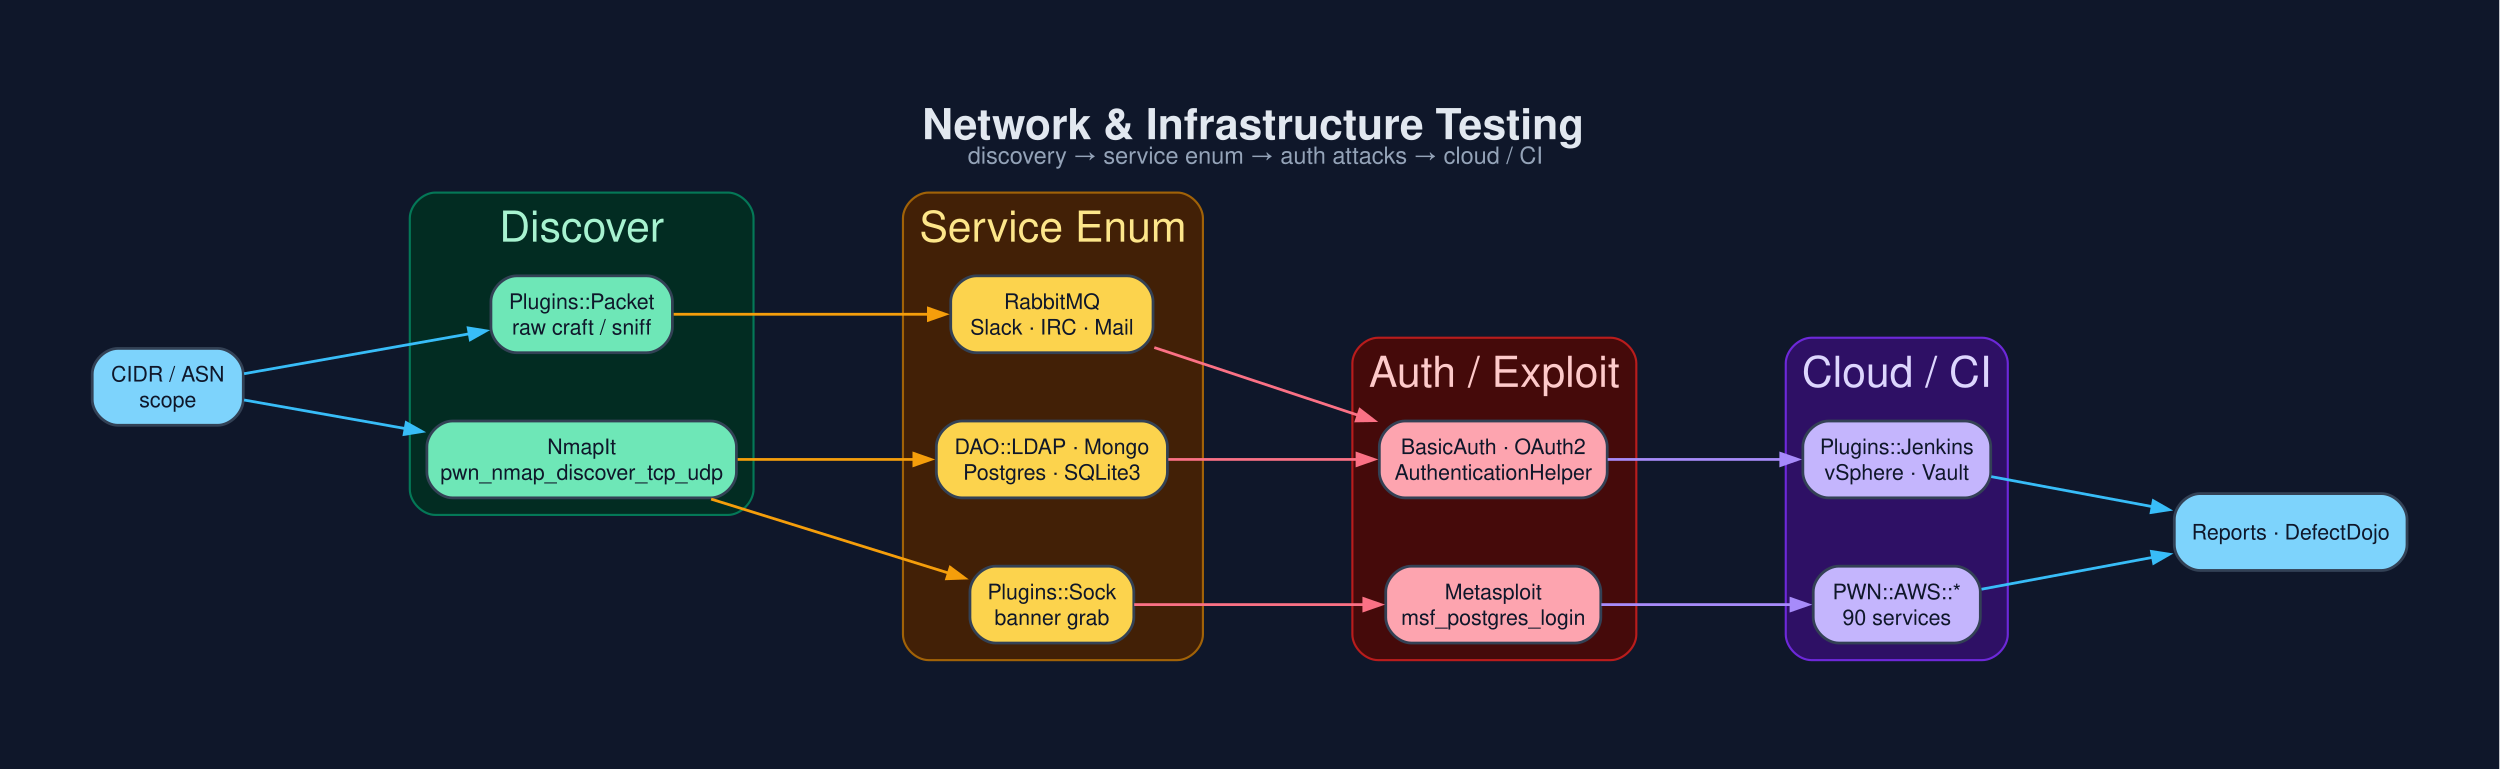
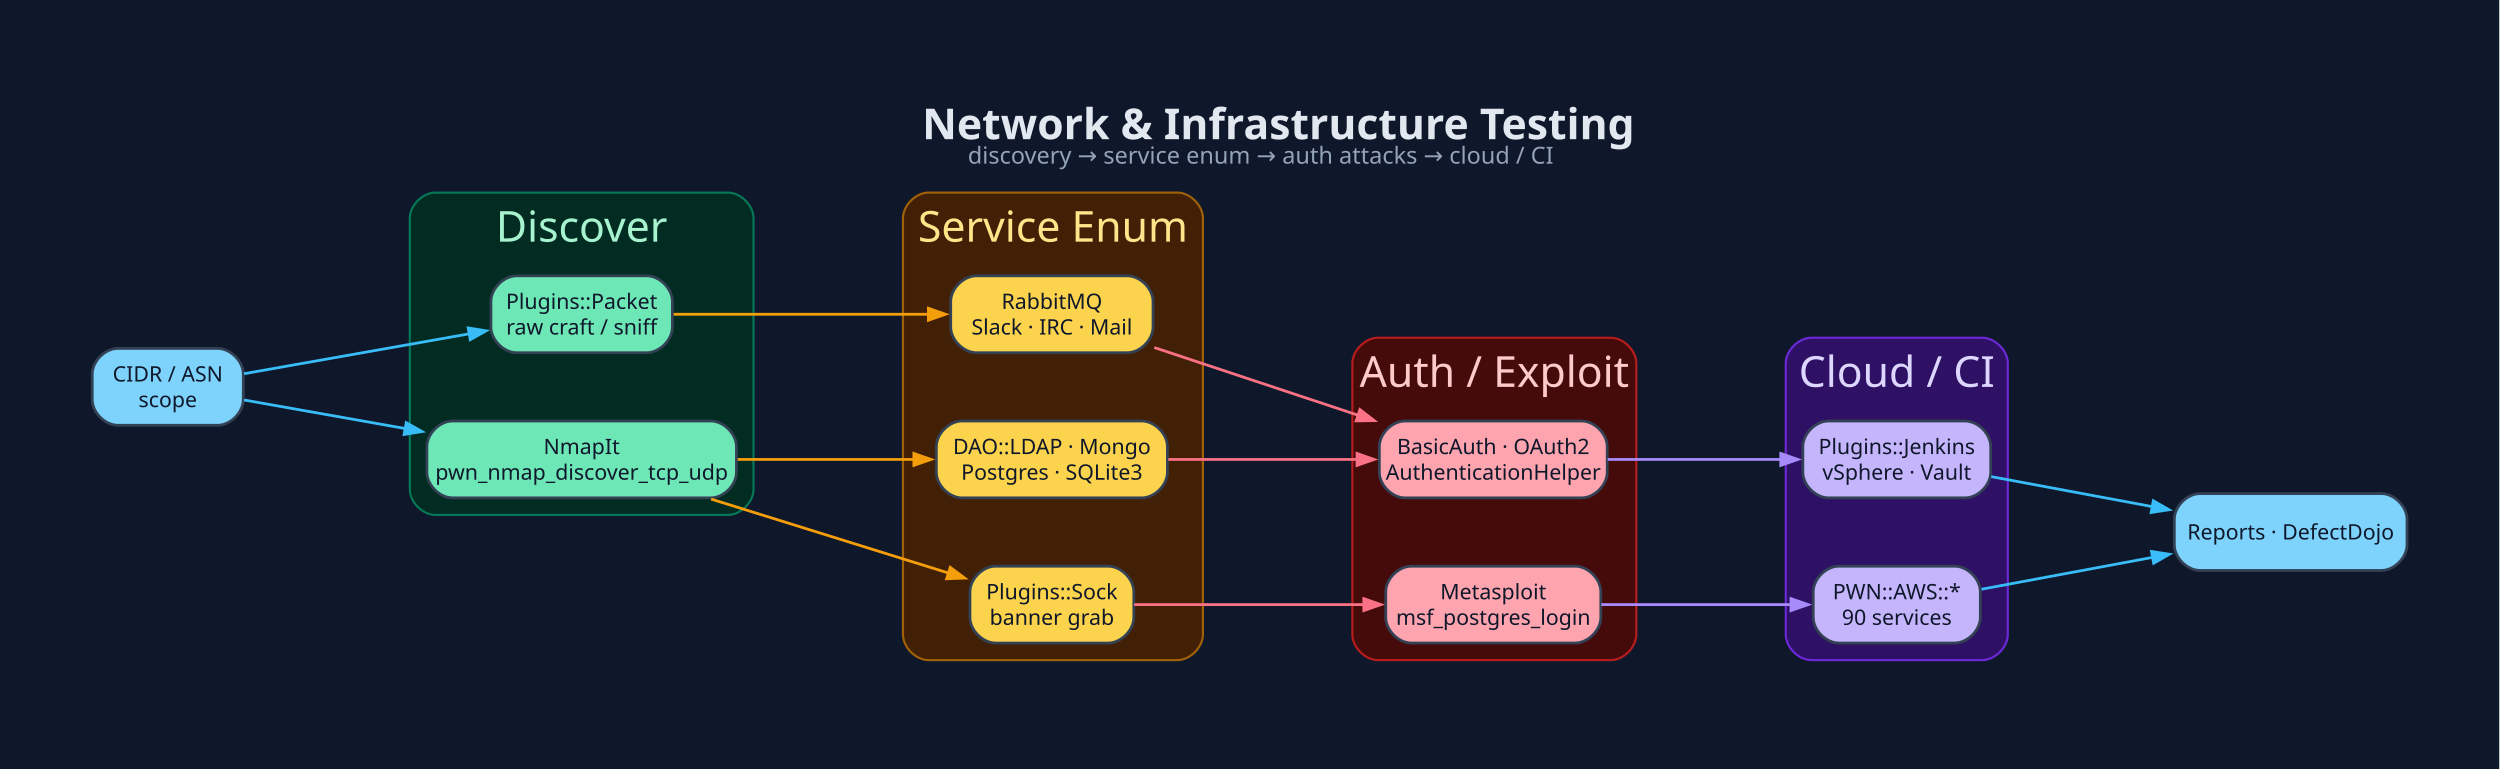
<svg xmlns="http://www.w3.org/2000/svg" width="1171pt" height="360pt" viewBox="0.00 0.00 1171.00 360.00">
  <g id="graph0" class="graph" transform="scale(1 1) rotate(0) translate(43.2 317.2)">
    <polygon fill="#0f172a" stroke="none" points="-43.2,43.2 -43.2,-317.2 1127.45,-317.2 1127.45,43.2 -43.2,43.2" />
-     <text xml:space="preserve" text-anchor="start" x="388.75" y="-252" font-family="Helvetica,sans-Serif" font-weight="bold" font-size="20.00" fill="#e2e8f0">Network &amp; Infrastructure Testing</text>
-     <text xml:space="preserve" text-anchor="start" x="410.12" y="-240.55" font-family="Helvetica,sans-Serif" font-size="11.00" fill="#94a3b8">discovery → service enum → auth attacks → cloud / CI</text>
+     <text xml:space="preserve" text-anchor="start" x="388.75" y="-252" font-family="sans-Serif" font-weight="bold" font-size="20.00" fill="#e2e8f0">Network &amp; Infrastructure Testing</text>
+     <text xml:space="preserve" text-anchor="start" x="410.12" y="-240.55" font-family="sans-Serif" font-size="11.00" fill="#94a3b8">discovery → service enum → auth attacks → cloud / CI</text>
    <g id="clust1" class="cluster">
      <path fill="#022c22" stroke="#047857" d="M160.75,-76C160.75,-76 297.75,-76 297.75,-76 303.75,-76 309.75,-82 309.75,-88 309.75,-88 309.75,-215 309.75,-215 309.75,-221 303.75,-227 297.75,-227 297.75,-227 160.75,-227 160.75,-227 154.75,-227 148.75,-221 148.75,-215 148.75,-215 148.75,-88 148.75,-88 148.75,-82 154.75,-76 160.75,-76" />
-       <text xml:space="preserve" text-anchor="middle" x="229.25" y="-204" font-family="Helvetica,sans-Serif" font-size="20.00" fill="#a7f3d0">Discover</text>
+       <text xml:space="preserve" text-anchor="middle" x="229.25" y="-204" font-family="sans-Serif" font-size="20.00" fill="#a7f3d0">Discover</text>
    </g>
    <g id="clust2" class="cluster">
      <path fill="#422006" stroke="#a16207" d="M391.75,-8C391.75,-8 508.25,-8 508.25,-8 514.25,-8 520.25,-14 520.25,-20 520.25,-20 520.25,-215 520.25,-215 520.25,-221 514.25,-227 508.25,-227 508.25,-227 391.75,-227 391.75,-227 385.75,-227 379.75,-221 379.75,-215 379.75,-215 379.75,-20 379.75,-20 379.75,-14 385.75,-8 391.75,-8" />
-       <text xml:space="preserve" text-anchor="middle" x="450" y="-204" font-family="Helvetica,sans-Serif" font-size="20.00" fill="#fde68a">Service Enum</text>
+       <text xml:space="preserve" text-anchor="middle" x="450" y="-204" font-family="sans-Serif" font-size="20.00" fill="#fde68a">Service Enum</text>
    </g>
    <g id="clust3" class="cluster">
      <path fill="#450a0a" stroke="#b91c1c" d="M602.25,-8C602.25,-8 711.25,-8 711.25,-8 717.25,-8 723.25,-14 723.25,-20 723.25,-20 723.25,-147 723.25,-147 723.25,-153 717.25,-159 711.25,-159 711.25,-159 602.25,-159 602.25,-159 596.25,-159 590.25,-153 590.25,-147 590.25,-147 590.25,-20 590.25,-20 590.25,-14 596.25,-8 602.25,-8" />
-       <text xml:space="preserve" text-anchor="middle" x="656.75" y="-136" font-family="Helvetica,sans-Serif" font-size="20.00" fill="#fecaca">Auth / Exploit</text>
+       <text xml:space="preserve" text-anchor="middle" x="656.75" y="-136" font-family="sans-Serif" font-size="20.00" fill="#fecaca">Auth / Exploit</text>
    </g>
    <g id="clust4" class="cluster">
      <path fill="#2e1065" stroke="#6d28d9" d="M805.25,-8C805.25,-8 885.25,-8 885.25,-8 891.25,-8 897.25,-14 897.25,-20 897.25,-20 897.25,-147 897.25,-147 897.25,-153 891.25,-159 885.25,-159 885.25,-159 805.25,-159 805.25,-159 799.25,-159 793.25,-153 793.25,-147 793.25,-147 793.25,-20 793.25,-20 793.25,-14 799.25,-8 805.25,-8" />
-       <text xml:space="preserve" text-anchor="middle" x="845.25" y="-136" font-family="Helvetica,sans-Serif" font-size="20.00" fill="#ddd6fe">Cloud / CI</text>
+       <text xml:space="preserve" text-anchor="middle" x="845.25" y="-136" font-family="sans-Serif" font-size="20.00" fill="#ddd6fe">Cloud / CI</text>
    </g>
    <g id="node1" class="node">
      <path fill="#7dd3fc" stroke="#334155" stroke-width="1.3" d="M58.75,-154C58.75,-154 12,-154 12,-154 6,-154 0,-148 0,-142 0,-142 0,-130 0,-130 0,-124 6,-118 12,-118 12,-118 58.75,-118 58.75,-118 64.75,-118 70.75,-124 70.75,-130 70.75,-130 70.75,-142 70.75,-142 70.75,-148 64.75,-154 58.75,-154" />
-       <text xml:space="preserve" text-anchor="middle" x="35.38" y="-138.5" font-family="Helvetica,sans-Serif" font-size="10.00" fill="#0f172a">CIDR / ASN</text>
-       <text xml:space="preserve" text-anchor="middle" x="35.38" y="-126.5" font-family="Helvetica,sans-Serif" font-size="10.00" fill="#0f172a">scope</text>
+       <text xml:space="preserve" text-anchor="middle" x="35.38" y="-138.5" font-family="sans-Serif" font-size="10.00" fill="#0f172a">CIDR / ASN</text>
+       <text xml:space="preserve" text-anchor="middle" x="35.38" y="-126.5" font-family="sans-Serif" font-size="10.00" fill="#0f172a">scope</text>
    </g>
    <g id="node2" class="node">
      <path fill="#6ee7b7" stroke="#334155" stroke-width="1.3" d="M289.75,-120C289.75,-120 168.75,-120 168.75,-120 162.75,-120 156.75,-114 156.75,-108 156.75,-108 156.75,-96 156.75,-96 156.75,-90 162.75,-84 168.75,-84 168.75,-84 289.75,-84 289.75,-84 295.75,-84 301.75,-90 301.75,-96 301.75,-96 301.75,-108 301.75,-108 301.75,-114 295.75,-120 289.75,-120" />
-       <text xml:space="preserve" text-anchor="middle" x="229.25" y="-104.5" font-family="Helvetica,sans-Serif" font-size="10.00" fill="#0f172a">NmapIt</text>
-       <text xml:space="preserve" text-anchor="middle" x="229.25" y="-92.5" font-family="Helvetica,sans-Serif" font-size="10.00" fill="#0f172a">pwn_nmap_discover_tcp_udp</text>
+       <text xml:space="preserve" text-anchor="middle" x="229.25" y="-104.5" font-family="sans-Serif" font-size="10.00" fill="#0f172a">NmapIt</text>
+       <text xml:space="preserve" text-anchor="middle" x="229.25" y="-92.5" font-family="sans-Serif" font-size="10.00" fill="#0f172a">pwn_nmap_discover_tcp_udp</text>
    </g>
    <g id="edge1" class="edge">
      <path fill="none" stroke="#38bdf8" stroke-width="1.3" d="M71.12,-129.84C92.28,-126.09 120.26,-121.14 146.74,-116.44" />
      <polygon fill="#38bdf8" stroke="#38bdf8" stroke-width="1.3" points="147.08,-119.23 154.47,-115.07 146.1,-113.71 147.08,-119.23" />
    </g>
    <g id="node3" class="node">
      <path fill="#6ee7b7" stroke="#334155" stroke-width="1.3" d="M259.75,-188C259.75,-188 198.75,-188 198.75,-188 192.75,-188 186.75,-182 186.75,-176 186.75,-176 186.75,-164 186.75,-164 186.75,-158 192.75,-152 198.75,-152 198.75,-152 259.75,-152 259.75,-152 265.75,-152 271.75,-158 271.75,-164 271.75,-164 271.75,-176 271.75,-176 271.75,-182 265.75,-188 259.75,-188" />
-       <text xml:space="preserve" text-anchor="middle" x="229.25" y="-172.5" font-family="Helvetica,sans-Serif" font-size="10.00" fill="#0f172a">Plugins::Packet</text>
-       <text xml:space="preserve" text-anchor="middle" x="229.25" y="-160.5" font-family="Helvetica,sans-Serif" font-size="10.00" fill="#0f172a">raw craft / sniff</text>
+       <text xml:space="preserve" text-anchor="middle" x="229.25" y="-172.5" font-family="sans-Serif" font-size="10.00" fill="#0f172a">Plugins::Packet</text>
+       <text xml:space="preserve" text-anchor="middle" x="229.25" y="-160.5" font-family="sans-Serif" font-size="10.00" fill="#0f172a">raw craft / sniff</text>
    </g>
    <g id="edge2" class="edge">
      <path fill="none" stroke="#38bdf8" stroke-width="1.3" d="M71.12,-142.16C100.61,-147.38 143.33,-154.95 176.79,-160.88" />
      <polygon fill="#38bdf8" stroke="#38bdf8" stroke-width="1.3" points="176.1,-163.6 184.47,-162.24 177.08,-158.09 176.1,-163.6" />
    </g>
    <g id="node4" class="node">
      <path fill="#fcd34d" stroke="#334155" stroke-width="1.3" d="M475.88,-52C475.88,-52 423.12,-52 423.12,-52 417.12,-52 411.12,-46 411.12,-40 411.12,-40 411.12,-28 411.12,-28 411.12,-22 417.12,-16 423.12,-16 423.12,-16 475.88,-16 475.88,-16 481.88,-16 487.88,-22 487.88,-28 487.88,-28 487.88,-40 487.88,-40 487.88,-46 481.88,-52 475.88,-52" />
-       <text xml:space="preserve" text-anchor="middle" x="449.5" y="-36.5" font-family="Helvetica,sans-Serif" font-size="10.00" fill="#0f172a">Plugins::Sock</text>
-       <text xml:space="preserve" text-anchor="middle" x="449.5" y="-24.5" font-family="Helvetica,sans-Serif" font-size="10.00" fill="#0f172a">banner grab</text>
+       <text xml:space="preserve" text-anchor="middle" x="449.5" y="-36.5" font-family="sans-Serif" font-size="10.00" fill="#0f172a">Plugins::Sock</text>
+       <text xml:space="preserve" text-anchor="middle" x="449.5" y="-24.5" font-family="sans-Serif" font-size="10.00" fill="#0f172a">banner grab</text>
    </g>
    <g id="edge3" class="edge">
      <path fill="none" stroke="#f59e0b" stroke-width="1.3" d="M289.89,-83.42C324.92,-72.5 368.59,-58.9 401.24,-48.73" />
      <polygon fill="#f59e0b" stroke="#f59e0b" stroke-width="1.3" points="401.88,-51.46 408.68,-46.41 400.21,-46.11 401.88,-51.46" />
    </g>
    <g id="node5" class="node">
      <path fill="#fcd34d" stroke="#334155" stroke-width="1.3" d="M491.62,-120C491.62,-120 407.38,-120 407.38,-120 401.38,-120 395.38,-114 395.38,-108 395.38,-108 395.38,-96 395.38,-96 395.38,-90 401.38,-84 407.38,-84 407.38,-84 491.62,-84 491.62,-84 497.62,-84 503.62,-90 503.62,-96 503.62,-96 503.62,-108 503.62,-108 503.62,-114 497.62,-120 491.62,-120" />
-       <text xml:space="preserve" text-anchor="middle" x="449.5" y="-104.5" font-family="Helvetica,sans-Serif" font-size="10.00" fill="#0f172a">DAO::LDAP · Mongo</text>
-       <text xml:space="preserve" text-anchor="middle" x="449.5" y="-92.5" font-family="Helvetica,sans-Serif" font-size="10.00" fill="#0f172a">Postgres · SQLite3</text>
+       <text xml:space="preserve" text-anchor="middle" x="449.5" y="-104.5" font-family="sans-Serif" font-size="10.00" fill="#0f172a">DAO::LDAP · Mongo</text>
+       <text xml:space="preserve" text-anchor="middle" x="449.5" y="-92.5" font-family="sans-Serif" font-size="10.00" fill="#0f172a">Postgres · SQLite3</text>
    </g>
    <g id="edge4" class="edge">
      <path fill="none" stroke="#f59e0b" stroke-width="1.3" d="M302.32,-102C329.07,-102 359.2,-102 385.12,-102" />
      <polygon fill="#f59e0b" stroke="#f59e0b" stroke-width="1.3" points="384.86,-104.8 392.86,-102 384.86,-99.2 384.86,-104.8" />
    </g>
    <g id="node6" class="node">
      <path fill="#fcd34d" stroke="#334155" stroke-width="1.3" d="M484.88,-188C484.88,-188 414.12,-188 414.12,-188 408.12,-188 402.12,-182 402.12,-176 402.12,-176 402.12,-164 402.12,-164 402.12,-158 408.12,-152 414.12,-152 414.12,-152 484.88,-152 484.88,-152 490.88,-152 496.88,-158 496.88,-164 496.88,-164 496.88,-176 496.88,-176 496.88,-182 490.88,-188 484.88,-188" />
-       <text xml:space="preserve" text-anchor="middle" x="449.5" y="-172.5" font-family="Helvetica,sans-Serif" font-size="10.00" fill="#0f172a">RabbitMQ</text>
-       <text xml:space="preserve" text-anchor="middle" x="449.5" y="-160.5" font-family="Helvetica,sans-Serif" font-size="10.00" fill="#0f172a">Slack · IRC · Mail</text>
+       <text xml:space="preserve" text-anchor="middle" x="449.5" y="-172.5" font-family="sans-Serif" font-size="10.00" fill="#0f172a">RabbitMQ</text>
+       <text xml:space="preserve" text-anchor="middle" x="449.5" y="-160.5" font-family="sans-Serif" font-size="10.00" fill="#0f172a">Slack · IRC · Mail</text>
    </g>
    <g id="edge5" class="edge">
      <path fill="none" stroke="#f59e0b" stroke-width="1.3" d="M272.33,-170C306.33,-170 354.5,-170 391.88,-170" />
      <polygon fill="#f59e0b" stroke="#f59e0b" stroke-width="1.3" points="391.66,-172.8 399.66,-170 391.66,-167.2 391.66,-172.8" />
    </g>
    <g id="node7" class="node">
      <path fill="#fda4af" stroke="#334155" stroke-width="1.3" d="M694.62,-52C694.62,-52 617.88,-52 617.88,-52 611.88,-52 605.88,-46 605.88,-40 605.88,-40 605.88,-28 605.88,-28 605.88,-22 611.88,-16 617.88,-16 617.88,-16 694.62,-16 694.62,-16 700.62,-16 706.62,-22 706.62,-28 706.62,-28 706.62,-40 706.62,-40 706.62,-46 700.62,-52 694.62,-52" />
-       <text xml:space="preserve" text-anchor="middle" x="656.25" y="-36.5" font-family="Helvetica,sans-Serif" font-size="10.00" fill="#0f172a">Metasploit</text>
-       <text xml:space="preserve" text-anchor="middle" x="656.25" y="-24.5" font-family="Helvetica,sans-Serif" font-size="10.00" fill="#0f172a">msf_postgres_login</text>
+       <text xml:space="preserve" text-anchor="middle" x="656.25" y="-36.5" font-family="sans-Serif" font-size="10.00" fill="#0f172a">Metasploit</text>
+       <text xml:space="preserve" text-anchor="middle" x="656.25" y="-24.5" font-family="sans-Serif" font-size="10.00" fill="#0f172a">msf_postgres_login</text>
    </g>
    <g id="edge6" class="edge">
      <path fill="none" stroke="#fb7185" stroke-width="1.3" d="M488.05,-34C518.24,-34 561.18,-34 595.99,-34" />
      <polygon fill="#fb7185" stroke="#fb7185" stroke-width="1.3" points="595.61,-36.8 603.61,-34 595.61,-31.2 595.61,-36.8" />
    </g>
    <g id="node8" class="node">
      <path fill="#fda4af" stroke="#334155" stroke-width="1.3" d="M697.62,-120C697.62,-120 614.88,-120 614.88,-120 608.88,-120 602.88,-114 602.88,-108 602.88,-108 602.88,-96 602.88,-96 602.88,-90 608.88,-84 614.88,-84 614.88,-84 697.62,-84 697.62,-84 703.62,-84 709.62,-90 709.62,-96 709.62,-96 709.62,-108 709.62,-108 709.62,-114 703.62,-120 697.62,-120" />
-       <text xml:space="preserve" text-anchor="middle" x="656.25" y="-104.5" font-family="Helvetica,sans-Serif" font-size="10.00" fill="#0f172a">BasicAuth · OAuth2</text>
-       <text xml:space="preserve" text-anchor="middle" x="656.25" y="-92.5" font-family="Helvetica,sans-Serif" font-size="10.00" fill="#0f172a">AuthenticationHelper</text>
+       <text xml:space="preserve" text-anchor="middle" x="656.25" y="-104.5" font-family="sans-Serif" font-size="10.00" fill="#0f172a">BasicAuth · OAuth2</text>
+       <text xml:space="preserve" text-anchor="middle" x="656.25" y="-92.5" font-family="sans-Serif" font-size="10.00" fill="#0f172a">AuthenticationHelper</text>
    </g>
    <g id="edge7" class="edge">
      <path fill="none" stroke="#fb7185" stroke-width="1.3" d="M504.03,-102C531.16,-102 564.27,-102 592.59,-102" />
      <polygon fill="#fb7185" stroke="#fb7185" stroke-width="1.3" points="592.42,-104.8 600.42,-102 592.42,-99.2 592.42,-104.8" />
    </g>
    <g id="edge8" class="edge">
      <path fill="none" stroke="#fb7185" stroke-width="1.3" d="M497.47,-154.4C525.83,-144.98 562.3,-132.87 593.03,-122.67" />
      <polygon fill="#fb7185" stroke="#fb7185" stroke-width="1.3" points="593.79,-125.36 600.5,-120.18 592.02,-120.05 593.79,-125.36" />
    </g>
    <g id="node9" class="node">
      <path fill="#c4b5fd" stroke="#334155" stroke-width="1.3" d="M872.38,-52C872.38,-52 818.12,-52 818.12,-52 812.12,-52 806.12,-46 806.12,-40 806.12,-40 806.12,-28 806.12,-28 806.12,-22 812.12,-16 818.12,-16 818.12,-16 872.38,-16 872.38,-16 878.38,-16 884.38,-22 884.38,-28 884.38,-28 884.38,-40 884.38,-40 884.38,-46 878.38,-52 872.38,-52" />
-       <text xml:space="preserve" text-anchor="middle" x="845.25" y="-36.5" font-family="Helvetica,sans-Serif" font-size="10.00" fill="#0f172a">PWN::AWS::*</text>
-       <text xml:space="preserve" text-anchor="middle" x="845.25" y="-24.5" font-family="Helvetica,sans-Serif" font-size="10.00" fill="#0f172a">90 services</text>
+       <text xml:space="preserve" text-anchor="middle" x="845.25" y="-36.5" font-family="sans-Serif" font-size="10.00" fill="#0f172a">PWN::AWS::*</text>
+       <text xml:space="preserve" text-anchor="middle" x="845.25" y="-24.5" font-family="sans-Serif" font-size="10.00" fill="#0f172a">90 services</text>
    </g>
    <g id="edge9" class="edge">
      <path fill="none" stroke="#a78bfa" stroke-width="1.3" d="M706.87,-34C734.43,-34 768.57,-34 795.92,-34" />
      <polygon fill="#a78bfa" stroke="#a78bfa" stroke-width="1.3" points="795.7,-36.8 803.7,-34 795.7,-31.2 795.7,-36.8" />
    </g>
    <g id="node10" class="node">
      <path fill="#c4b5fd" stroke="#334155" stroke-width="1.3" d="M877.25,-120C877.25,-120 813.25,-120 813.25,-120 807.25,-120 801.25,-114 801.25,-108 801.25,-108 801.25,-96 801.25,-96 801.25,-90 807.25,-84 813.25,-84 813.25,-84 877.25,-84 877.25,-84 883.25,-84 889.25,-90 889.25,-96 889.25,-96 889.25,-108 889.25,-108 889.25,-114 883.25,-120 877.25,-120" />
-       <text xml:space="preserve" text-anchor="middle" x="845.25" y="-104.5" font-family="Helvetica,sans-Serif" font-size="10.00" fill="#0f172a">Plugins::Jenkins</text>
-       <text xml:space="preserve" text-anchor="middle" x="845.25" y="-92.5" font-family="Helvetica,sans-Serif" font-size="10.00" fill="#0f172a">vSphere · Vault</text>
+       <text xml:space="preserve" text-anchor="middle" x="845.25" y="-104.5" font-family="sans-Serif" font-size="10.00" fill="#0f172a">Plugins::Jenkins</text>
+       <text xml:space="preserve" text-anchor="middle" x="845.25" y="-92.5" font-family="sans-Serif" font-size="10.00" fill="#0f172a">vSphere · Vault</text>
    </g>
    <g id="edge10" class="edge">
      <path fill="none" stroke="#a78bfa" stroke-width="1.3" d="M709.84,-102C735.21,-102 765.58,-102 791.03,-102" />
      <polygon fill="#a78bfa" stroke="#a78bfa" stroke-width="1.3" points="790.91,-104.8 798.91,-102 790.91,-99.2 790.91,-104.8" />
    </g>
    <g id="node11" class="node">
      <path fill="#7dd3fc" stroke="#334155" stroke-width="1.3" d="M1072.25,-86C1072.25,-86 987.25,-86 987.25,-86 981.25,-86 975.25,-80 975.25,-74 975.25,-74 975.25,-62 975.25,-62 975.25,-56 981.25,-50 987.25,-50 987.25,-50 1072.25,-50 1072.25,-50 1078.25,-50 1084.25,-56 1084.25,-62 1084.25,-62 1084.25,-74 1084.25,-74 1084.25,-80 1078.25,-86 1072.25,-86" />
-       <text xml:space="preserve" text-anchor="middle" x="1029.75" y="-64.5" font-family="Helvetica,sans-Serif" font-size="10.00" fill="#0f172a">Reports · DefectDojo</text>
+       <text xml:space="preserve" text-anchor="middle" x="1029.75" y="-64.5" font-family="sans-Serif" font-size="10.00" fill="#0f172a">Reports · DefectDojo</text>
    </g>
    <g id="edge11" class="edge">
      <path fill="none" stroke="#38bdf8" stroke-width="1.3" d="M884.95,-41.21C908.25,-45.55 938.48,-51.18 965.2,-56.16" />
      <polygon fill="#38bdf8" stroke="#38bdf8" stroke-width="1.3" points="964.56,-58.89 972.94,-57.6 965.59,-53.38 964.56,-58.89" />
    </g>
    <g id="edge12" class="edge">
      <path fill="none" stroke="#38bdf8" stroke-width="1.3" d="M889.5,-93.94C912.02,-89.75 939.99,-84.54 964.94,-79.89" />
      <polygon fill="#38bdf8" stroke="#38bdf8" stroke-width="1.3" points="965.41,-82.65 972.77,-78.43 964.39,-77.14 965.41,-82.65" />
    </g>
  </g>
</svg>
